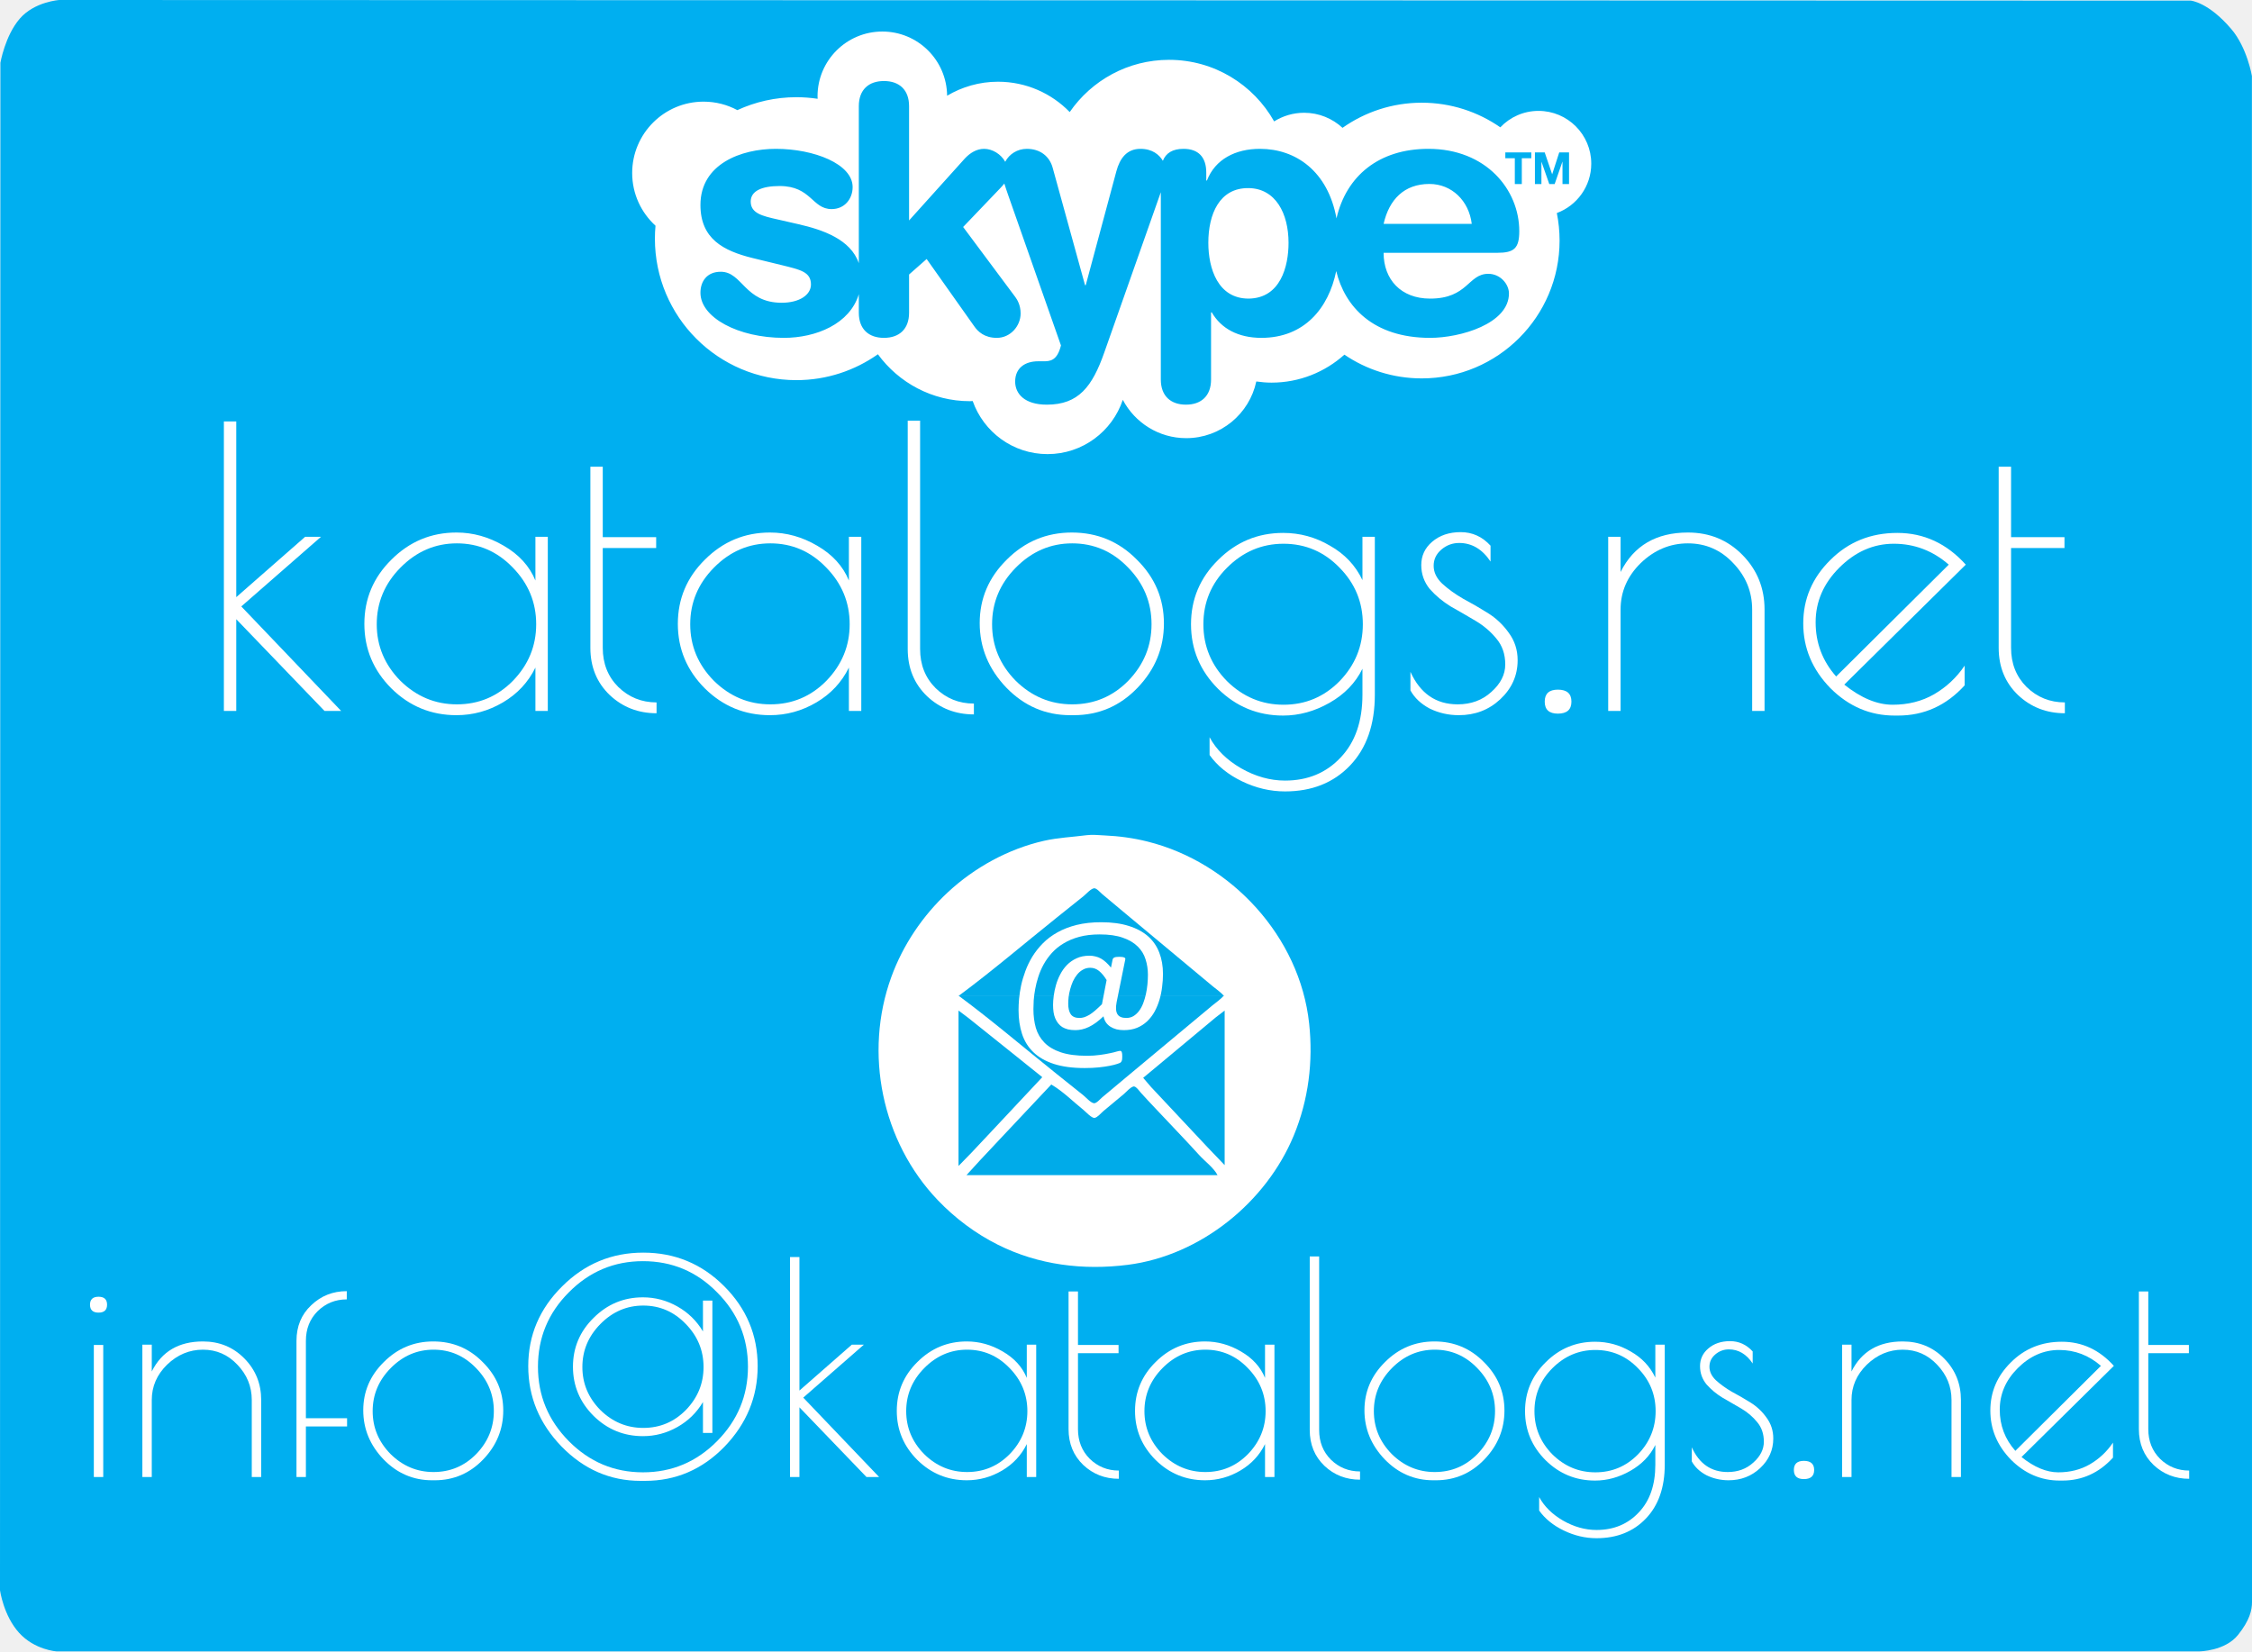
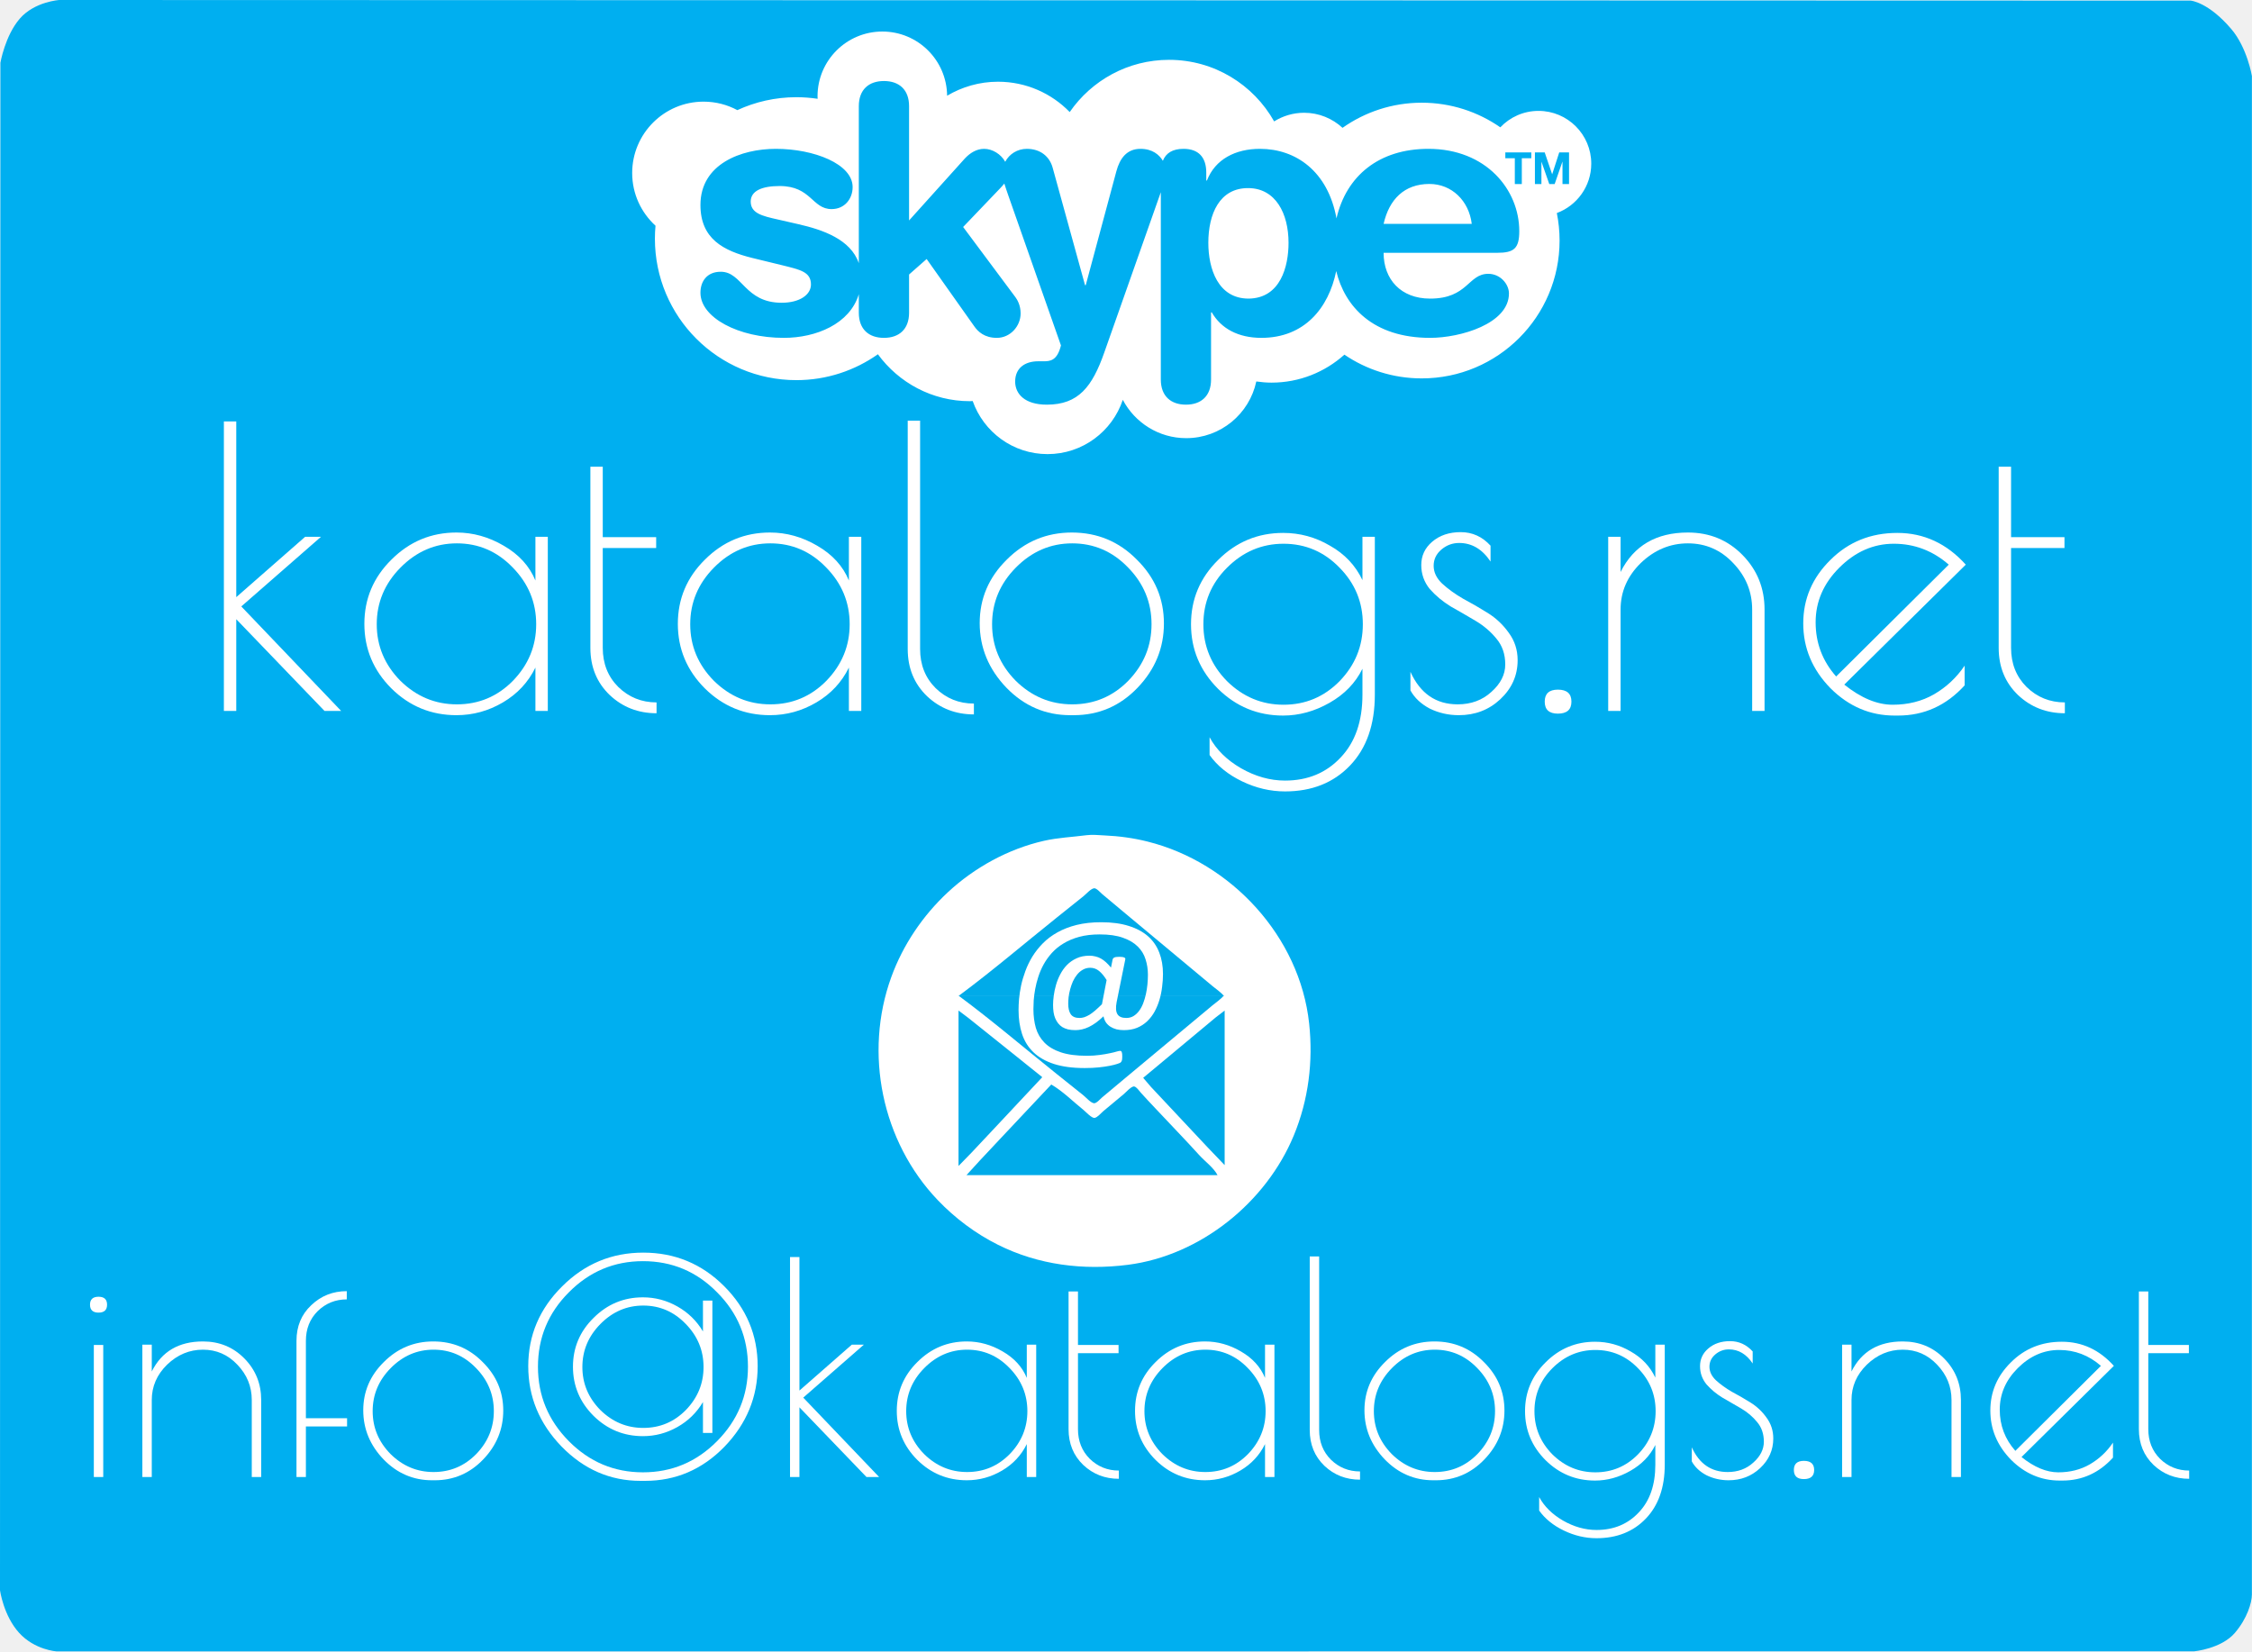
<svg xmlns="http://www.w3.org/2000/svg" width="750" height="550" version="1.1" id="svg40">
  <defs id="defs40" />
-   <path style="display:inline;fill:#00aff0;stroke:none;stroke-width:2.856" d="M 6.593,6.204 C 1.686,11.874 0.135,20.909 0.135,20.909 L 0,529.651 c 0,0 1.158,8.415 6.353,14.153 C 11.548,549.542 18.864,550 18.864,550 l 713.542,-0.002 c 0,0 8.587,-0.062 12.935,-5.479 C 749.262,539.635 750,536.232 750,533.566 L 749.97,25.31 c 0,0 -1.551,-9.401 -6.861,-15.636 C 735.445,0.672 729.603,0.206 729.603,0.206 L 19.748,0 c 0,0 -8.249,0.534 -13.155,6.204 z" id="path1" />
+   <path style="display:inline;fill:#00aff0;stroke:none;stroke-width:2.856" d="M 6.593,6.204 C 1.686,11.874 0.135,20.909 0.135,20.909 L 0,529.651 c 0,0 1.158,8.415 6.353,14.153 C 11.548,549.542 18.864,550 18.864,550 l 711.848,-0.017 c 0,0 9.015,-0.851 13.55,-6.112 4.136,-4.798 5.702,-10.141 5.702,-12.806 l 0.006,-505.755 c 0,0 -1.551,-9.401 -6.861,-15.636 C 735.445,0.672 729.603,0.206 729.603,0.206 L 19.748,0 c 0,0 -8.249,0.534 -13.155,6.204 z" id="path1" />
  <path d="m 490.151,74.57 c -0.923,-7.679 -6.65,-13.303 -14.109,-13.303 -8.372,0 -13.413,5.16 -15.25,13.303 z m -61.018,6.306 c 0,-9.86 -4.352,-18.122 -13.301,-18.228 -9.746,-0.119 -13.413,8.713 -13.413,18.228 0,8.599 3.212,18.575 13.413,18.575 10.661,-0.113 13.301,-10.779 13.301,-18.575 z m 76.841,-3.901 c 0,-13.764 -11.01,-27.405 -30.274,-27.405 -16.437,0 -27.334,8.989 -30.598,23.162 -2.867,-15.688 -13.534,-23.162 -25.486,-23.162 -8.14,0 -14.905,3.442 -17.66,10.551 h -0.223 v -2.636 c 0,-5.158 -2.637,-7.915 -7.576,-7.915 -3.615,0 -5.853,1.388 -6.881,3.974 -1.205,-2.019 -3.491,-3.974 -7.453,-3.974 -4.591,0 -6.876,3.21 -8.026,7.453 L 361.59,94.983 H 361.361 L 350.582,55.881 c -1.028,-3.789 -4.128,-6.31 -8.602,-6.31 -3.134,0 -5.846,1.713 -7.205,4.308 -1.407,-2.562 -4.291,-4.308 -7.027,-4.308 -2.518,0 -4.698,1.376 -6.413,3.21 L 302.755,73.423 V 35.355 c 0,-5.507 -3.325,-8.371 -8.369,-8.371 -5.046,0 -8.368,2.864 -8.368,8.371 V 87.656 C 283.29,79.689 273.983,76.521 265.95,74.68 l -6.989,-1.599 c -5.165,-1.151 -8.946,-2.065 -8.946,-5.967 0,-3.557 3.782,-5.158 9.63,-5.158 10.549,0 10.781,7.684 17.312,7.684 4.362,0 7.002,-3.444 7.002,-7.337 0,-7.683 -12.847,-12.733 -25.573,-12.733 -11.583,0 -25.113,5.05 -25.113,18.692 0,11.24 7.569,15.254 17.314,17.663 l 9.864,2.401 c 5.963,1.491 9.628,2.18 9.628,6.42 0,3.44 -3.782,6.086 -9.752,6.086 -12.372,0 -13.063,-10.325 -20.289,-10.325 -4.703,0 -6.765,3.328 -6.765,6.998 0,8.254 12.612,15.02 27.75,15.02 10.792,0 21.987,-4.641 24.996,-14.532 v 6.159 c 0,5.504 3.322,8.372 8.368,8.372 5.044,0 8.369,-2.868 8.369,-8.372 V 91.422 l 5.853,-5.159 15.819,22.358 c 1.262,1.841 3.442,3.904 7.567,3.904 4.47,0 7.911,-3.904 7.911,-8.144 0,-2.754 -1.141,-4.588 -1.718,-5.387 L 320.76,75.598 333.145,62.649 c 0.508,-0.557 0.956,-1.021 1.335,-1.517 0.337,1.126 0.811,2.475 1.428,4.265 l 17.43,49.648 c -1.268,5.167 -3.677,5.279 -5.856,5.279 h -1.716 c -4.473,0 -7.68,2.29 -7.68,6.765 0,4.011 3.093,7.684 10.541,7.684 10.559,0 15.143,-5.966 19.159,-17.429 L 386.596,64.013 v 62.392 c 0,5.498 3.326,8.366 8.368,8.366 5.047,0 8.363,-2.868 8.363,-8.366 v -22.369 h 0.241 c 3.095,5.388 8.824,8.488 16.508,8.488 14.344,0 22.412,-9.916 24.935,-22.251 2.832,11.764 12.22,22.251 31.261,22.251 10.089,0 26.264,-4.705 26.264,-14.791 0,-3.1 -2.867,-6.54 -6.883,-6.54 -6.767,0 -6.767,8.258 -19.381,8.258 -9.744,0 -15.481,-6.423 -15.481,-15.253 h 37.844 c 5.62,0 7.338,-1.486 7.338,-7.222 z m 5.21,-26.208 v 10.536 h 2.166 v -7.386 h 0.032 l 2.587,7.386 h 1.79 l 2.585,-7.466 h 0.025 v 7.466 h 2.18 V 50.768 h -3.27 l -2.337,7.25 h -0.025 l -2.471,-7.25 h -3.264 z m -6.693,1.942 v 8.593 h 2.331 v -8.593 h 3.158 v -1.942 h -8.65 v 1.942 z m 13.991,18.248 c 0.597,2.961 0.917,6.022 0.917,9.154 0,25.351 -20.554,45.913 -45.908,45.913 -9.544,0 -18.415,-2.917 -25.754,-7.905 -6.456,5.78 -14.943,9.317 -24.284,9.317 -1.718,0 -3.398,-0.155 -5.058,-0.388 -2.296,10.783 -11.867,18.878 -23.339,18.878 -9.17,0 -17.121,-5.174 -21.118,-12.761 -3.508,10.5 -13.401,18.077 -25.07,18.077 -11.529,0 -21.303,-7.385 -24.927,-17.68 -0.309,0.011 -0.606,0.053 -0.91,0.053 -12.613,0 -23.747,-6.179 -30.659,-15.632 -7.675,5.419 -17.037,8.623 -27.158,8.623 -26.021,0 -47.107,-21.096 -47.107,-47.117 0,-1.453 0.066,-2.896 0.201,-4.312 -4.758,-4.354 -7.769,-10.589 -7.769,-17.55 0,-13.129 10.65,-23.774 23.777,-23.774 4.072,0 7.893,1.023 11.246,2.826 5.984,-2.754 12.631,-4.305 19.653,-4.305 2.407,0 4.784,0.184 7.088,0.529 -0.01,-0.275 -0.035,-0.541 -0.035,-0.823 0,-11.92 9.66,-21.577 21.583,-21.577 11.848,0 21.458,9.55 21.572,21.378 4.968,-2.943 10.748,-4.664 16.946,-4.664 9.367,0 17.828,3.873 23.887,10.101 7.251,-10.505 19.36,-17.392 33.085,-17.392 15.033,0 28.12,8.273 34.997,20.508 2.897,-1.815 6.318,-2.877 9.982,-2.877 4.943,0 9.423,1.91 12.791,5.017 7.463,-5.256 16.551,-8.369 26.38,-8.369 9.728,0 18.746,3.037 26.169,8.201 3.198,-3.364 7.705,-5.475 12.719,-5.475 9.701,0 17.569,7.871 17.569,17.571 0,7.557 -4.779,13.971 -11.465,16.454" id="path3034" style="display:inline;fill:#ffffff;fill-opacity:1;fill-rule:nonzero;stroke:none;stroke-width:0.397" />
  <path style="display:inline;fill:#ffffff;stroke:none;stroke-width:0.139" d="m 361.855,278.164 c -4.766,0.626 -9.463,0.801 -14.193,1.873 -11.827,2.682 -23.149,8.895 -32.003,17.143 -8.336,7.765 -14.931,17.511 -18.827,28.234 -9.195,25.311 -3.156,54.799 15.493,74.303 5.751,6.014 12.582,11.129 20.031,14.854 13.502,6.751 28.435,8.568 43.274,6.673 24.163,-3.083 46.04,-20.792 55.259,-43.094 4.906,-11.868 6.472,-24.575 5.105,-37.29 -3.107,-28.915 -25.922,-53.604 -53.825,-60.579 -4.715,-1.179 -9.487,-1.828 -14.332,-2.041 -1.965,-0.086 -4.017,-0.333 -5.983,-0.075 z" id="path7" />
  <path style="display:inline;fill:#00abe9;stroke:none;stroke-width:0.139" d="m 319.362,331.559 v 0.139 c 11.131,8.251 21.74,17.336 32.56,25.992 l 8.905,7.124 c 0.871,0.697 2.363,2.448 3.479,2.62 0.825,0.127 2.188,-1.486 2.783,-1.981 l 7.792,-6.516 c 7.328,-6.107 14.66,-12.21 21.985,-18.321 l 6.957,-5.798 c 1.235,-1.028 2.748,-2.007 3.757,-3.258 z" id="path31-5" />
  <path style="display:inline;fill:#00abe9;stroke:none;stroke-width:0.139" d="m 319.222,336.568 v 51.761 l 4.476,-4.592 6.529,-6.957 16.824,-17.95 v -0.139 l -18.228,-14.61 -6.261,-5.009 -3.339,-2.505 m 61.501,22.402 2.62,3.061 6.001,6.401 12.655,13.497 5.856,6.122 v -51.483 l -2.922,2.237 -5.287,4.407 z" id="path33" />
  <path style="display:inline;fill:#00abe9;stroke:none;stroke-width:0.139" d="m 350.112,361.196 -17.405,18.506 -6.394,6.818 -4.447,4.87 h 83.625 c -1.291,-2.489 -4.217,-4.599 -6.099,-6.679 -4.778,-5.281 -9.767,-10.373 -14.621,-15.584 -1.594,-1.712 -3.236,-3.394 -4.783,-5.148 -0.498,-0.565 -1.459,-1.941 -2.21,-2.122 -0.922,-0.222 -2.787,1.925 -3.455,2.482 l -6.818,5.681 c -0.763,0.635 -1.94,2.079 -2.922,2.293 -0.954,0.208 -3.031,-2.076 -3.757,-2.657 -3.446,-2.757 -6.891,-6.261 -10.714,-8.46 z" id="path57" />
  <path style="display:inline;fill:#00abe9;stroke:none;stroke-width:0.139" d="m 319.399,331.717 v -0.139 c 11.131,-8.251 21.74,-17.336 32.56,-25.992 l 8.905,-7.124 c 0.871,-0.697 2.363,-2.448 3.479,-2.62 0.825,-0.127 2.188,1.486 2.783,1.981 l 7.792,6.516 c 7.328,6.107 14.66,12.21 21.985,18.321 l 6.957,5.798 c 1.235,1.028 2.748,2.007 3.757,3.258 z" id="path43" />
-   <g aria-label="@" transform="scale(1.022633,0.9778683)" id="text43" style="font-size:64.823px;font-family:Calibri;-inkscape-font-specification:Calibri;fill:#ffffff;stroke-width:1.621">
+   <g aria-label="@" transform="scale(1.022633,0.9778683)" id="text43" style="font-size:64.823px;font-family:Calibri;-inkscape-font-specification:Calibri;display:inline;fill:#ffffff;stroke-width:1.621">
    <path d="m 378.745,331.735 q 0,2.152 -0.285,4.4 -0.253,2.247 -0.855,4.368 -0.601,2.121 -1.583,4.02 -0.981,1.867 -2.406,3.292 -1.424,1.424 -3.323,2.247 -1.867,0.791 -4.305,0.791 -1.298,0 -2.406,-0.285 -1.108,-0.317 -1.962,-0.886 -0.855,-0.57 -1.456,-1.456 -0.57,-0.918 -0.791,-2.089 -1.266,1.266 -2.469,2.184 -1.171,0.886 -2.311,1.456 -1.139,0.57 -2.247,0.823 -1.076,0.253 -2.121,0.253 -1.361,0 -2.406,-0.253 -1.045,-0.285 -1.867,-0.791 -0.791,-0.538 -1.361,-1.298 -0.57,-0.76 -0.95,-1.709 -0.38,-0.95 -0.538,-2.089 -0.158,-1.139 -0.158,-2.469 0,-1.361 0.222,-3.102 0.222,-1.773 0.728,-3.64 0.506,-1.867 1.393,-3.64 0.886,-1.804 2.184,-3.197 1.329,-1.424 3.134,-2.279 1.804,-0.886 4.21,-0.886 1.013,0 1.931,0.253 0.95,0.222 1.804,0.728 0.855,0.506 1.646,1.266 0.791,0.76 1.614,1.804 l 0.538,-2.785 q 0.127,-0.443 0.57,-0.665 0.443,-0.222 1.646,-0.222 0.57,0 0.95,0.063 0.411,0.063 0.633,0.19 0.222,0.095 0.285,0.253 0.095,0.158 0.032,0.38 l -2.817,14.56 q -0.506,2.754 0.253,4.083 0.76,1.298 2.88,1.298 1.298,0 2.342,-0.633 1.045,-0.665 1.836,-1.773 0.791,-1.108 1.329,-2.564 0.538,-1.488 0.886,-3.102 0.348,-1.646 0.506,-3.355 0.158,-1.709 0.158,-3.292 0,-2.754 -0.76,-5.223 -0.728,-2.501 -2.532,-4.368 -1.804,-1.899 -4.843,-3.007 -3.007,-1.139 -7.565,-1.139 -3.735,0 -6.647,0.823 -2.912,0.823 -5.128,2.247 -2.216,1.393 -3.798,3.229 -1.583,1.836 -2.69,3.925 -1.076,2.057 -1.741,4.241 -0.665,2.152 -1.013,4.178 -0.348,1.994 -0.475,3.767 -0.095,1.773 -0.095,3.007 0,3.513 0.791,6.425 0.823,2.912 2.817,5.033 1.994,2.121 5.349,3.292 3.355,1.171 8.451,1.171 2.311,0 4.178,-0.285 1.867,-0.253 3.228,-0.57 1.393,-0.285 2.247,-0.57 0.855,-0.253 1.171,-0.253 0.19,0 0.317,0.095 0.158,0.127 0.222,0.348 0.095,0.253 0.127,0.601 0.032,0.38 0.032,0.918 0,0.443 -0.032,0.728 0,0.285 -0.063,0.506 -0.063,0.253 -0.19,0.443 -0.095,0.19 -0.285,0.348 -0.19,0.158 -1.108,0.475 -0.886,0.317 -2.437,0.633 -1.519,0.317 -3.577,0.538 -2.057,0.222 -4.526,0.222 -5.919,0 -10.034,-1.393 -4.083,-1.393 -6.679,-3.988 -2.564,-2.595 -3.703,-6.235 -1.139,-3.64 -1.139,-8.135 0,-1.646 0.158,-3.767 0.19,-2.152 0.665,-4.558 0.506,-2.437 1.393,-4.938 0.886,-2.532 2.279,-4.938 1.424,-2.406 3.418,-4.526 2.026,-2.152 4.748,-3.735 2.754,-1.614 6.267,-2.532 3.545,-0.918 8.008,-0.918 5.191,0 8.958,1.266 3.798,1.234 6.267,3.513 2.469,2.279 3.672,5.571 1.203,3.26 1.203,7.28 z m -18.358,2.057 q -1.203,-2.026 -2.469,-3.102 -1.266,-1.076 -2.88,-1.076 -1.329,0 -2.406,0.665 -1.076,0.633 -1.867,1.678 -0.791,1.013 -1.361,2.311 -0.538,1.298 -0.886,2.659 -0.348,1.361 -0.506,2.659 -0.127,1.266 -0.127,2.247 0,2.342 0.823,3.608 0.855,1.266 2.849,1.266 0.76,0 1.551,-0.253 0.791,-0.285 1.678,-0.823 0.886,-0.57 1.867,-1.456 1.013,-0.918 2.216,-2.152 z m -34.058,-18.675 z" id="path35" />
  </g>
-   <g aria-label="info@katalogs.net" id="text42" style="font-size:97.954px;font-family:'Poiret One';-inkscape-font-specification:'Poiret One';fill:#ffffff;stroke-width:1.933">
-     <path d="m 34.384,447.945 v 43.981 h -3.135 v -43.981 z m -1.567,-10.775 q -2.841,0 -2.841,-2.645 0,-2.645 2.841,-2.645 2.841,0 2.841,2.645 0,2.645 -2.841,2.645 z" id="path15" />
-     <path d="m 50.546,491.926 h -3.135 v -44.079 h 3.135 v 8.914 q 4.996,-9.991 17.044,-9.991 8.228,0 13.812,5.681 5.583,5.681 5.583,13.812 v 25.664 h -3.135 v -25.664 q 0,-6.759 -4.8,-11.755 -4.702,-4.996 -11.461,-4.996 -6.759,0 -11.95,4.996 -5.094,4.996 -5.094,11.755 z" id="path16" />
-     <path d="m 115.49,430.019 v 2.743 q -5.681,0 -9.697,3.918 -3.918,3.918 -3.918,9.893 v 25.762 h 13.714 v 2.743 h -13.714 v 16.848 h -3.135 v -45.353 q 0,-7.249 4.898,-11.852 4.898,-4.702 11.852,-4.702 z" id="path17" />
-     <path d="m 143.897,493.004 q -9.404,0 -16.162,-6.955 -6.759,-7.053 -6.759,-16.358 0,-9.306 6.857,-16.064 6.857,-6.857 16.456,-6.857 9.697,0 16.456,6.857 6.857,6.759 6.857,16.162 0,9.306 -6.661,16.26 -6.661,6.955 -16.162,6.955 z m 20.57,-23.019 q 0,-8.326 -5.975,-14.399 -5.877,-6.073 -14.105,-6.073 -8.228,0 -14.301,6.171 -5.975,6.073 -5.975,14.301 0,8.228 5.975,14.301 6.073,5.975 14.301,5.975 8.326,0 14.203,-5.975 5.877,-6.073 5.877,-14.301 z" id="path19" />
-     <path d="m 214.815,493.2 h -1.469 q -15.183,0 -26.35,-11.461 -11.069,-11.461 -11.069,-26.741 0,-15.379 11.265,-26.546 11.265,-11.265 27.035,-11.265 15.771,0 26.937,11.167 11.167,11.167 11.167,26.644 0,15.379 -11.069,26.839 -11.069,11.363 -26.448,11.363 z m 34.284,-38.006 q 0,-14.497 -10.285,-24.782 -10.187,-10.383 -24.684,-10.383 -14.399,0 -24.684,10.383 -10.285,10.285 -10.285,24.782 0,14.399 10.285,24.782 10.285,10.383 24.684,10.383 14.399,0 24.684,-10.383 10.285,-10.383 10.285,-24.782 z m -11.852,-22.04 v 44.079 h -3.135 v -10.285 q -3.135,5.29 -8.522,8.326 -5.387,3.037 -11.461,3.037 -9.6,0 -16.456,-6.759 -6.857,-6.857 -6.857,-16.358 0,-9.502 6.857,-16.26 6.857,-6.857 16.456,-6.857 6.073,0 11.461,3.037 5.387,3.037 8.522,8.326 v -10.285 z m -43.296,22.138 q 0,8.228 5.975,14.301 6.073,5.975 14.301,5.975 8.326,0 14.203,-5.975 5.877,-6.073 5.877,-14.301 0,-8.326 -5.975,-14.399 -5.877,-6.073 -14.105,-6.073 -8.228,0 -14.301,6.171 -5.975,6.073 -5.975,14.301 z" id="path20" />
-     <path d="m 263.107,418.656 h 3.135 v 44.471 l 17.436,-15.281 h 4.016 l -20.179,17.632 25.272,26.448 h -4.212 l -22.334,-23.215 v 23.215 h -3.135 z" id="path21" />
-     <path d="m 345.094,447.847 v 44.079 h -3.135 v -10.971 q -2.743,5.583 -8.228,8.816 -5.485,3.232 -11.755,3.232 -9.6,0 -16.456,-6.759 -6.857,-6.857 -6.857,-16.358 0,-9.502 6.857,-16.26 6.857,-6.857 16.456,-6.857 6.269,0 11.95,3.33 5.779,3.33 8.032,8.816 v -11.069 z m -43.296,22.138 q 0,8.228 5.975,14.301 6.073,5.975 14.301,5.975 8.326,0 14.203,-5.975 5.877,-6.073 5.877,-14.301 0,-8.326 -5.975,-14.399 -5.877,-6.073 -14.105,-6.073 -8.228,0 -14.301,6.171 -5.975,6.073 -5.975,14.301 z" id="path22" />
-     <path d="m 372.62,489.771 v 2.743 q -6.955,0 -11.852,-4.604 -4.898,-4.702 -4.898,-11.95 v -45.843 h 3.135 v 17.828 h 13.518 v 2.743 h -13.518 v 25.272 q 0,5.975 3.918,9.893 4.016,3.918 9.697,3.918 z" id="path23" />
-     <path d="m 424.437,447.847 v 44.079 h -3.135 v -10.971 q -2.743,5.583 -8.228,8.816 -5.485,3.232 -11.755,3.232 -9.6,0 -16.456,-6.759 -6.857,-6.857 -6.857,-16.358 0,-9.502 6.857,-16.26 6.857,-6.857 16.456,-6.857 6.269,0 11.95,3.33 5.779,3.33 8.032,8.816 v -11.069 z m -43.296,22.138 q 0,8.228 5.975,14.301 6.073,5.975 14.301,5.975 8.326,0 14.203,-5.975 5.877,-6.073 5.877,-14.301 0,-8.326 -5.975,-14.399 -5.877,-6.073 -14.105,-6.073 -8.228,0 -14.301,6.171 -5.975,6.073 -5.975,14.301 z" id="path24" />
-     <path d="m 452.942,490.065 v 2.743 q -6.955,0 -11.852,-4.604 -4.898,-4.702 -4.898,-11.95 v -57.793 h 3.135 v 57.793 q 0,5.975 3.918,9.893 4.016,3.918 9.697,3.918 z" id="path25" />
-     <path d="m 477.332,493.004 q -9.404,0 -16.162,-6.955 -6.759,-7.053 -6.759,-16.358 0,-9.306 6.857,-16.064 6.857,-6.857 16.456,-6.857 9.697,0 16.456,6.857 6.857,6.759 6.857,16.162 0,9.306 -6.661,16.26 -6.661,6.955 -16.162,6.955 z m 20.57,-23.019 q 0,-8.326 -5.975,-14.399 -5.877,-6.073 -14.105,-6.073 -8.228,0 -14.301,6.171 -5.975,6.073 -5.975,14.301 0,8.228 5.975,14.301 6.073,5.975 14.301,5.975 8.326,0 14.203,-5.975 5.877,-6.073 5.877,-14.301 z" id="path26" />
-     <path d="m 551.288,447.847 h 3.135 v 39.965 q 0,11.363 -6.269,17.926 -6.269,6.563 -16.456,6.563 -5.583,0 -10.873,-2.547 -5.29,-2.547 -8.228,-6.661 v -4.506 q 2.547,4.702 7.934,7.836 5.485,3.135 11.167,3.135 8.62,0 14.105,-5.877 5.485,-5.779 5.485,-15.869 v -6.563 q -2.645,5.387 -8.326,8.62 -5.681,3.232 -11.755,3.232 -9.6,0 -16.456,-6.759 -6.857,-6.857 -6.857,-16.358 0,-9.502 6.857,-16.26 6.857,-6.857 16.456,-6.857 6.367,0 11.852,3.232 5.583,3.135 8.228,8.718 z m -40.259,22.138 q 0,8.326 5.975,14.399 6.073,5.975 14.301,5.975 8.326,0 14.203,-5.975 5.877,-6.073 5.877,-14.399 0,-8.326 -5.877,-14.301 -5.877,-6.073 -14.203,-6.073 -8.228,0 -14.301,6.073 -5.975,5.975 -5.975,14.301 z" id="path27" />
-     <path d="m 575.776,449.414 q -2.547,0 -4.506,1.665 -1.959,1.665 -1.959,4.114 0,2.449 2.155,4.506 2.253,2.057 5.29,3.82 3.135,1.665 6.269,3.624 3.135,1.959 5.29,4.996 2.253,3.037 2.253,6.955 0,5.779 -4.408,9.893 -4.31,4.016 -10.481,4.016 -3.918,0 -7.347,-1.665 -3.33,-1.763 -4.898,-4.604 v -4.702 q 3.722,8.228 11.95,8.228 5.094,0 8.522,-3.135 3.526,-3.135 3.526,-6.955 0,-3.918 -2.253,-6.563 -2.155,-2.645 -5.29,-4.506 -3.135,-1.861 -6.269,-3.624 -3.037,-1.861 -5.29,-4.408 -2.155,-2.645 -2.155,-6.073 0,-3.526 2.743,-5.877 2.841,-2.449 7.249,-2.449 4.408,0 7.542,3.428 v 4.016 q -3.135,-4.702 -7.934,-4.702 z" id="path28" />
-     <path d="m 600.755,492.612 q -3.33,0 -3.33,-3.037 0,-3.037 3.33,-3.037 3.428,0 3.428,3.037 0,3.037 -3.428,3.037 z" id="path29" />
-     <path d="m 616.623,491.926 h -3.135 v -44.079 h 3.135 v 8.914 q 4.996,-9.991 17.044,-9.991 8.228,0 13.812,5.681 5.583,5.681 5.583,13.812 v 25.664 h -3.135 v -25.664 q 0,-6.759 -4.8,-11.755 -4.702,-4.996 -11.461,-4.996 -6.759,0 -11.95,4.996 -5.094,4.996 -5.094,11.755 z" id="path31" />
-     <path d="m 686.856,493.102 h -0.882 q -9.306,0 -16.26,-6.955 -6.857,-7.053 -6.857,-16.358 0,-9.306 6.857,-16.064 6.857,-6.857 16.946,-6.857 10.089,0 17.338,8.032 l -30.758,30.366 q 6.367,5.094 12.244,5.094 5.877,0 10.481,-2.645 4.702,-2.743 7.738,-7.249 v 4.996 q -6.955,7.64 -16.848,7.64 z m -1.077,-43.492 q -7.738,0 -13.812,6.073 -5.975,5.975 -5.975,13.812 0,7.836 5.192,13.714 l 28.505,-28.309 q -6.073,-5.29 -13.909,-5.29 z" id="path32" />
-     <path d="m 729.075,489.771 v 2.743 q -6.955,0 -11.852,-4.604 -4.898,-4.702 -4.898,-11.95 v -45.843 h 3.135 v 17.828 h 13.518 v 2.743 h -13.518 v 25.272 q 0,5.975 3.918,9.893 4.016,3.918 9.697,3.918 z" id="path34" />
+   <g aria-label="info@katalogs.net" id="text42" style="font-size:97.954px;font-family:'Poiret One';-inkscape-font-specification:'Poiret One';display:inline;fill:#ffffff;stroke-width:1.933">
+     <path d="m 34.384,447.945 v 43.981 h -3.135 v -43.981 z m -1.567,-10.775 q -2.841,0 -2.841,-2.645 0,-2.645 2.841,-2.645 2.841,0 2.841,2.645 0,2.645 -2.841,2.645 z" id="path66" />
+     <path d="m 50.546,491.926 h -3.135 v -44.079 h 3.135 v 8.914 q 4.996,-9.991 17.044,-9.991 8.228,0 13.812,5.681 5.583,5.681 5.583,13.812 v 25.664 h -3.135 v -25.664 q 0,-6.759 -4.8,-11.755 -4.702,-4.996 -11.461,-4.996 -6.759,0 -11.95,4.996 -5.094,4.996 -5.094,11.755 z" id="path65" />
+     <path d="m 115.49,430.019 v 2.743 q -5.681,0 -9.697,3.918 -3.918,3.918 -3.918,9.893 v 25.762 h 13.714 v 2.743 h -13.714 v 16.848 h -3.135 v -45.353 q 0,-7.249 4.898,-11.852 4.898,-4.702 11.852,-4.702 z" id="path64" />
+     <path d="m 143.897,493.004 q -9.404,0 -16.162,-6.955 -6.759,-7.053 -6.759,-16.358 0,-9.306 6.857,-16.064 6.857,-6.857 16.456,-6.857 9.697,0 16.456,6.857 6.857,6.759 6.857,16.162 0,9.306 -6.661,16.26 -6.661,6.955 -16.162,6.955 z m 20.57,-23.019 q 0,-8.326 -5.975,-14.399 -5.877,-6.073 -14.105,-6.073 -8.228,0 -14.301,6.171 -5.975,6.073 -5.975,14.301 0,8.228 5.975,14.301 6.073,5.975 14.301,5.975 8.326,0 14.203,-5.975 5.877,-6.073 5.877,-14.301 z" id="path63" />
+     <path d="m 214.815,493.2 h -1.469 q -15.183,0 -26.35,-11.461 -11.069,-11.461 -11.069,-26.741 0,-15.379 11.265,-26.546 11.265,-11.265 27.035,-11.265 15.771,0 26.937,11.167 11.167,11.167 11.167,26.644 0,15.379 -11.069,26.839 -11.069,11.363 -26.448,11.363 z m 34.284,-38.006 q 0,-14.497 -10.285,-24.782 -10.187,-10.383 -24.684,-10.383 -14.399,0 -24.684,10.383 -10.285,10.285 -10.285,24.782 0,14.399 10.285,24.782 10.285,10.383 24.684,10.383 14.399,0 24.684,-10.383 10.285,-10.383 10.285,-24.782 z m -11.852,-22.04 v 44.079 h -3.135 v -10.285 q -3.135,5.29 -8.522,8.326 -5.387,3.037 -11.461,3.037 -9.6,0 -16.456,-6.759 -6.857,-6.857 -6.857,-16.358 0,-9.502 6.857,-16.26 6.857,-6.857 16.456,-6.857 6.073,0 11.461,3.037 5.387,3.037 8.522,8.326 v -10.285 z m -43.296,22.138 q 0,8.228 5.975,14.301 6.073,5.975 14.301,5.975 8.326,0 14.203,-5.975 5.877,-6.073 5.877,-14.301 0,-8.326 -5.975,-14.399 -5.877,-6.073 -14.105,-6.073 -8.228,0 -14.301,6.171 -5.975,6.073 -5.975,14.301 z" id="path62" />
+     <path d="m 263.107,418.656 h 3.135 v 44.471 l 17.436,-15.281 h 4.016 l -20.179,17.632 25.272,26.448 h -4.212 l -22.334,-23.215 v 23.215 h -3.135 z" id="path61" />
+     <path d="m 345.094,447.847 v 44.079 h -3.135 v -10.971 q -2.743,5.583 -8.228,8.816 -5.485,3.232 -11.755,3.232 -9.6,0 -16.456,-6.759 -6.857,-6.857 -6.857,-16.358 0,-9.502 6.857,-16.26 6.857,-6.857 16.456,-6.857 6.269,0 11.95,3.33 5.779,3.33 8.032,8.816 v -11.069 z m -43.296,22.138 q 0,8.228 5.975,14.301 6.073,5.975 14.301,5.975 8.326,0 14.203,-5.975 5.877,-6.073 5.877,-14.301 0,-8.326 -5.975,-14.399 -5.877,-6.073 -14.105,-6.073 -8.228,0 -14.301,6.171 -5.975,6.073 -5.975,14.301 z" id="path60" />
+     <path d="m 372.62,489.771 v 2.743 q -6.955,0 -11.852,-4.604 -4.898,-4.702 -4.898,-11.95 v -45.843 h 3.135 v 17.828 h 13.518 v 2.743 h -13.518 v 25.272 q 0,5.975 3.918,9.893 4.016,3.918 9.697,3.918 z" id="path59" />
+     <path d="m 424.437,447.847 v 44.079 h -3.135 v -10.971 q -2.743,5.583 -8.228,8.816 -5.485,3.232 -11.755,3.232 -9.6,0 -16.456,-6.759 -6.857,-6.857 -6.857,-16.358 0,-9.502 6.857,-16.26 6.857,-6.857 16.456,-6.857 6.269,0 11.95,3.33 5.779,3.33 8.032,8.816 v -11.069 z m -43.296,22.138 q 0,8.228 5.975,14.301 6.073,5.975 14.301,5.975 8.326,0 14.203,-5.975 5.877,-6.073 5.877,-14.301 0,-8.326 -5.975,-14.399 -5.877,-6.073 -14.105,-6.073 -8.228,0 -14.301,6.171 -5.975,6.073 -5.975,14.301 z" id="path58" />
+     <path d="m 452.942,490.065 v 2.743 q -6.955,0 -11.852,-4.604 -4.898,-4.702 -4.898,-11.95 v -57.793 h 3.135 v 57.793 q 0,5.975 3.918,9.893 4.016,3.918 9.697,3.918 z" id="path56" />
+     <path d="m 477.332,493.004 q -9.404,0 -16.162,-6.955 -6.759,-7.053 -6.759,-16.358 0,-9.306 6.857,-16.064 6.857,-6.857 16.456,-6.857 9.697,0 16.456,6.857 6.857,6.759 6.857,16.162 0,9.306 -6.661,16.26 -6.661,6.955 -16.162,6.955 z m 20.57,-23.019 q 0,-8.326 -5.975,-14.399 -5.877,-6.073 -14.105,-6.073 -8.228,0 -14.301,6.171 -5.975,6.073 -5.975,14.301 0,8.228 5.975,14.301 6.073,5.975 14.301,5.975 8.326,0 14.203,-5.975 5.877,-6.073 5.877,-14.301 z" id="path55" />
+     <path d="m 551.288,447.847 h 3.135 v 39.965 q 0,11.363 -6.269,17.926 -6.269,6.563 -16.456,6.563 -5.583,0 -10.873,-2.547 -5.29,-2.547 -8.228,-6.661 v -4.506 q 2.547,4.702 7.934,7.836 5.485,3.135 11.167,3.135 8.62,0 14.105,-5.877 5.485,-5.779 5.485,-15.869 v -6.563 q -2.645,5.387 -8.326,8.62 -5.681,3.232 -11.755,3.232 -9.6,0 -16.456,-6.759 -6.857,-6.857 -6.857,-16.358 0,-9.502 6.857,-16.26 6.857,-6.857 16.456,-6.857 6.367,0 11.852,3.232 5.583,3.135 8.228,8.718 z m -40.259,22.138 q 0,8.326 5.975,14.399 6.073,5.975 14.301,5.975 8.326,0 14.203,-5.975 5.877,-6.073 5.877,-14.399 0,-8.326 -5.877,-14.301 -5.877,-6.073 -14.203,-6.073 -8.228,0 -14.301,6.073 -5.975,5.975 -5.975,14.301 z" id="path54" />
+     <path d="m 575.776,449.414 q -2.547,0 -4.506,1.665 -1.959,1.665 -1.959,4.114 0,2.449 2.155,4.506 2.253,2.057 5.29,3.82 3.135,1.665 6.269,3.624 3.135,1.959 5.29,4.996 2.253,3.037 2.253,6.955 0,5.779 -4.408,9.893 -4.31,4.016 -10.481,4.016 -3.918,0 -7.347,-1.665 -3.33,-1.763 -4.898,-4.604 v -4.702 q 3.722,8.228 11.95,8.228 5.094,0 8.522,-3.135 3.526,-3.135 3.526,-6.955 0,-3.918 -2.253,-6.563 -2.155,-2.645 -5.29,-4.506 -3.135,-1.861 -6.269,-3.624 -3.037,-1.861 -5.29,-4.408 -2.155,-2.645 -2.155,-6.073 0,-3.526 2.743,-5.877 2.841,-2.449 7.249,-2.449 4.408,0 7.542,3.428 v 4.016 q -3.135,-4.702 -7.934,-4.702 z" id="path53" />
+     <path d="m 600.755,492.612 q -3.33,0 -3.33,-3.037 0,-3.037 3.33,-3.037 3.428,0 3.428,3.037 0,3.037 -3.428,3.037 z" id="path52" />
+     <path d="m 616.623,491.926 h -3.135 v -44.079 h 3.135 v 8.914 q 4.996,-9.991 17.044,-9.991 8.228,0 13.812,5.681 5.583,5.681 5.583,13.812 v 25.664 h -3.135 v -25.664 q 0,-6.759 -4.8,-11.755 -4.702,-4.996 -11.461,-4.996 -6.759,0 -11.95,4.996 -5.094,4.996 -5.094,11.755 z" id="path51" />
+     <path d="m 686.856,493.102 h -0.882 q -9.306,0 -16.26,-6.955 -6.857,-7.053 -6.857,-16.358 0,-9.306 6.857,-16.064 6.857,-6.857 16.946,-6.857 10.089,0 17.338,8.032 l -30.758,30.366 q 6.367,5.094 12.244,5.094 5.877,0 10.481,-2.645 4.702,-2.743 7.738,-7.249 v 4.996 q -6.955,7.64 -16.848,7.64 z m -1.077,-43.492 q -7.738,0 -13.812,6.073 -5.975,5.975 -5.975,13.812 0,7.836 5.192,13.714 l 28.505,-28.309 q -6.073,-5.29 -13.909,-5.29 z" id="path50" />
+     <path d="m 729.075,489.771 v 2.743 q -6.955,0 -11.852,-4.604 -4.898,-4.702 -4.898,-11.95 v -45.843 h 3.135 v 17.828 h 13.518 v 2.743 h -13.518 v 25.272 q 0,5.975 3.918,9.893 4.016,3.918 9.697,3.918 z" id="path49" />
  </g>
-   <g aria-label="katalogs.net" id="text41" style="font-weight:300;font-size:128.887px;font-family:Roboto;-inkscape-font-specification:'Roboto Light';fill:#ffffff;stroke-width:1.933">
-     <path d="M 74.561,140.366 H 78.685 v 58.515 l 22.942,-20.106 h 5.284 l -26.551,23.2 33.253,34.799 h -5.542 L 78.685,206.228 v 30.546 h -4.124 z" style="-inkscape-font-specification:'Poiret One'" id="path2" />
-     <path d="m 182.439,178.775 v 57.999 h -4.124 v -14.435 q -3.609,7.347 -10.827,11.6 -7.218,4.253 -15.466,4.253 -12.631,0 -21.653,-8.893 -9.022,-9.022 -9.022,-21.524 0,-12.502 9.022,-21.395 9.022,-9.022 21.653,-9.022 8.249,0 15.724,4.382 7.604,4.382 10.569,11.6 v -14.564 z m -56.968,29.128 q 0,10.827 7.862,18.817 7.991,7.862 18.817,7.862 10.955,0 18.689,-7.862 7.733,-7.991 7.733,-18.817 0,-10.955 -7.862,-18.946 -7.733,-7.991 -18.56,-7.991 -10.827,0 -18.817,8.12 -7.862,7.991 -7.862,18.817 z" style="-inkscape-font-specification:'Poiret One'" id="path3" />
-     <path d="m 218.657,233.938 v 3.609 q -9.151,0 -15.595,-6.058 -6.444,-6.187 -6.444,-15.724 v -60.319 h 4.124 v 23.457 h 17.786 v 3.609 h -17.786 v 33.253 q 0,7.862 5.155,13.018 5.284,5.155 12.76,5.155 z" style="-inkscape-font-specification:'Poiret One'" id="path4" />
-     <path d="m 286.838,178.775 v 57.999 h -4.124 v -14.435 q -3.609,7.347 -10.827,11.6 -7.218,4.253 -15.466,4.253 -12.631,0 -21.653,-8.893 -9.022,-9.022 -9.022,-21.524 0,-12.502 9.022,-21.395 9.022,-9.022 21.653,-9.022 8.249,0 15.724,4.382 7.604,4.382 10.569,11.6 v -14.564 z m -56.968,29.128 q 0,10.827 7.862,18.817 7.991,7.862 18.817,7.862 10.955,0 18.689,-7.862 7.733,-7.991 7.733,-18.817 0,-10.955 -7.862,-18.946 -7.733,-7.991 -18.56,-7.991 -10.827,0 -18.817,8.12 -7.862,7.991 -7.862,18.817 z" style="-inkscape-font-specification:'Poiret One'" id="path5" />
-     <path d="m 324.344,234.325 v 3.609 q -9.151,0 -15.595,-6.058 -6.444,-6.187 -6.444,-15.724 v -76.043 h 4.124 v 76.043 q 0,7.862 5.155,13.018 5.284,5.155 12.76,5.155 z" style="-inkscape-font-specification:'Poiret One'" id="path6" />
-     <path d="m 356.437,238.192 q -12.373,0 -21.266,-9.151 -8.893,-9.28 -8.893,-21.524 0,-12.244 9.022,-21.137 9.022,-9.022 21.653,-9.022 12.76,0 21.653,9.022 9.022,8.893 9.022,21.266 0,12.244 -8.764,21.395 -8.764,9.151 -21.266,9.151 z m 27.066,-30.288 q 0,-10.955 -7.862,-18.946 -7.733,-7.991 -18.56,-7.991 -10.827,0 -18.817,8.12 -7.862,7.991 -7.862,18.817 0,10.827 7.862,18.817 7.991,7.862 18.817,7.862 10.955,0 18.689,-7.862 7.733,-7.991 7.733,-18.817 z" style="-inkscape-font-specification:'Poiret One'" id="path8" />
-     <path d="m 453.746,178.775 h 4.124 v 52.586 q 0,14.951 -8.249,23.586 -8.249,8.635 -21.653,8.635 -7.347,0 -14.306,-3.351 -6.96,-3.351 -10.827,-8.764 v -5.929 q 3.351,6.187 10.44,10.311 7.218,4.124 14.693,4.124 11.342,0 18.56,-7.733 7.218,-7.604 7.218,-20.88 v -8.635 q -3.48,7.089 -10.955,11.342 -7.475,4.253 -15.466,4.253 -12.631,0 -21.653,-8.893 -9.022,-9.022 -9.022,-21.524 0,-12.502 9.022,-21.395 9.022,-9.022 21.653,-9.022 8.378,0 15.595,4.253 7.347,4.124 10.827,11.471 z m -52.973,29.128 q 0,10.955 7.862,18.946 7.991,7.862 18.817,7.862 10.955,0 18.689,-7.862 7.733,-7.991 7.733,-18.946 0,-10.955 -7.733,-18.817 -7.733,-7.991 -18.689,-7.991 -10.827,0 -18.817,7.991 -7.862,7.862 -7.862,18.817 z" style="-inkscape-font-specification:'Poiret One'" id="path9" />
-     <path d="m 485.968,180.837 q -3.351,0 -5.929,2.191 -2.578,2.191 -2.578,5.413 0,3.222 2.836,5.929 2.964,2.707 6.96,5.027 4.124,2.191 8.249,4.769 4.124,2.578 6.96,6.573 2.964,3.995 2.964,9.151 0,7.604 -5.8,13.018 -5.671,5.284 -13.791,5.284 -5.155,0 -9.667,-2.191 -4.382,-2.32 -6.444,-6.058 v -6.187 q 4.898,10.827 15.724,10.827 6.702,0 11.213,-4.124 4.64,-4.124 4.64,-9.151 0,-5.155 -2.964,-8.635 -2.836,-3.48 -6.96,-5.929 -4.124,-2.449 -8.249,-4.769 -3.995,-2.449 -6.96,-5.8 -2.836,-3.48 -2.836,-7.991 0,-4.64 3.609,-7.733 3.738,-3.222 9.538,-3.222 5.8,0 9.924,4.511 v 5.284 q -4.124,-6.187 -10.44,-6.187 z" style="-inkscape-font-specification:'Poiret One'" id="path10" />
-     <path d="m 518.834,237.676 q -4.382,0 -4.382,-3.995 0,-3.995 4.382,-3.995 4.511,0 4.511,3.995 0,3.995 -4.511,3.995 z" style="-inkscape-font-specification:'Poiret One'" id="path11" />
-     <path d="m 539.714,236.774 h -4.124 v -57.999 h 4.124 v 11.729 q 6.573,-13.146 22.426,-13.146 10.827,0 18.173,7.475 7.347,7.475 7.347,18.173 v 33.768 h -4.124 v -33.768 q 0,-8.893 -6.315,-15.466 -6.187,-6.573 -15.08,-6.573 -8.893,0 -15.724,6.573 -6.702,6.573 -6.702,15.466 z" style="-inkscape-font-specification:'Poiret One'" id="path12" />
-     <path d="m 632.126,238.321 h -1.16 q -12.244,0 -21.395,-9.151 -9.022,-9.28 -9.022,-21.524 0,-12.244 9.022,-21.137 9.022,-9.022 22.297,-9.022 13.275,0 22.813,10.569 l -40.471,39.955 q 8.378,6.702 16.111,6.702 7.733,0 13.791,-3.48 6.187,-3.609 10.182,-9.538 v 6.573 q -9.151,10.053 -22.169,10.053 z m -1.418,-57.226 q -10.182,0 -18.173,7.991 -7.862,7.862 -7.862,18.173 0,10.311 6.831,18.044 l 37.506,-37.248 q -7.991,-6.96 -18.302,-6.96 z" style="-inkscape-font-specification:'Poiret One'" id="path13" />
-     <path d="m 687.676,233.938 v 3.609 q -9.151,0 -15.595,-6.058 -6.444,-6.187 -6.444,-15.724 v -60.319 h 4.124 v 23.457 h 17.786 v 3.609 h -17.786 v 33.253 q 0,7.862 5.155,13.018 5.284,5.155 12.76,5.155 z" style="-inkscape-font-specification:'Poiret One'" id="path14" />
+   <g aria-label="katalogs.net" id="text41" style="font-weight:300;font-size:128.887px;font-family:Roboto;-inkscape-font-specification:'Roboto Light';display:inline;fill:#ffffff;stroke-width:1.933">
+     <path d="M 74.561,140.366 H 78.685 v 58.515 l 22.942,-20.106 h 5.284 l -26.551,23.2 33.253,34.799 h -5.542 L 78.685,206.228 v 30.546 h -4.124 z" style="-inkscape-font-specification:'Poiret One'" id="path48" />
+     <path d="m 182.439,178.775 v 57.999 h -4.124 v -14.435 q -3.609,7.347 -10.827,11.6 -7.218,4.253 -15.466,4.253 -12.631,0 -21.653,-8.893 -9.022,-9.022 -9.022,-21.524 0,-12.502 9.022,-21.395 9.022,-9.022 21.653,-9.022 8.249,0 15.724,4.382 7.604,4.382 10.569,11.6 v -14.564 z m -56.968,29.128 q 0,10.827 7.862,18.817 7.991,7.862 18.817,7.862 10.955,0 18.689,-7.862 7.733,-7.991 7.733,-18.817 0,-10.955 -7.862,-18.946 -7.733,-7.991 -18.56,-7.991 -10.827,0 -18.817,8.12 -7.862,7.991 -7.862,18.817 z" style="-inkscape-font-specification:'Poiret One'" id="path47" />
+     <path d="m 218.657,233.938 v 3.609 q -9.151,0 -15.595,-6.058 -6.444,-6.187 -6.444,-15.724 v -60.319 h 4.124 v 23.457 h 17.786 v 3.609 h -17.786 v 33.253 q 0,7.862 5.155,13.018 5.284,5.155 12.76,5.155 z" style="-inkscape-font-specification:'Poiret One'" id="path46" />
+     <path d="m 286.838,178.775 v 57.999 h -4.124 v -14.435 q -3.609,7.347 -10.827,11.6 -7.218,4.253 -15.466,4.253 -12.631,0 -21.653,-8.893 -9.022,-9.022 -9.022,-21.524 0,-12.502 9.022,-21.395 9.022,-9.022 21.653,-9.022 8.249,0 15.724,4.382 7.604,4.382 10.569,11.6 v -14.564 z m -56.968,29.128 q 0,10.827 7.862,18.817 7.991,7.862 18.817,7.862 10.955,0 18.689,-7.862 7.733,-7.991 7.733,-18.817 0,-10.955 -7.862,-18.946 -7.733,-7.991 -18.56,-7.991 -10.827,0 -18.817,8.12 -7.862,7.991 -7.862,18.817 z" style="-inkscape-font-specification:'Poiret One'" id="path45" />
+     <path d="m 324.344,234.325 v 3.609 q -9.151,0 -15.595,-6.058 -6.444,-6.187 -6.444,-15.724 v -76.043 h 4.124 v 76.043 q 0,7.862 5.155,13.018 5.284,5.155 12.76,5.155 z" style="-inkscape-font-specification:'Poiret One'" id="path44" />
+     <path d="m 356.437,238.192 q -12.373,0 -21.266,-9.151 -8.893,-9.28 -8.893,-21.524 0,-12.244 9.022,-21.137 9.022,-9.022 21.653,-9.022 12.76,0 21.653,9.022 9.022,8.893 9.022,21.266 0,12.244 -8.764,21.395 -8.764,9.151 -21.266,9.151 z m 27.066,-30.288 q 0,-10.955 -7.862,-18.946 -7.733,-7.991 -18.56,-7.991 -10.827,0 -18.817,8.12 -7.862,7.991 -7.862,18.817 0,10.827 7.862,18.817 7.991,7.862 18.817,7.862 10.955,0 18.689,-7.862 7.733,-7.991 7.733,-18.817 z" style="-inkscape-font-specification:'Poiret One'" id="path42" />
+     <path d="m 453.746,178.775 h 4.124 v 52.586 q 0,14.951 -8.249,23.586 -8.249,8.635 -21.653,8.635 -7.347,0 -14.306,-3.351 -6.96,-3.351 -10.827,-8.764 v -5.929 q 3.351,6.187 10.44,10.311 7.218,4.124 14.693,4.124 11.342,0 18.56,-7.733 7.218,-7.604 7.218,-20.88 v -8.635 q -3.48,7.089 -10.955,11.342 -7.475,4.253 -15.466,4.253 -12.631,0 -21.653,-8.893 -9.022,-9.022 -9.022,-21.524 0,-12.502 9.022,-21.395 9.022,-9.022 21.653,-9.022 8.378,0 15.595,4.253 7.347,4.124 10.827,11.471 z m -52.973,29.128 q 0,10.955 7.862,18.946 7.991,7.862 18.817,7.862 10.955,0 18.689,-7.862 7.733,-7.991 7.733,-18.946 0,-10.955 -7.733,-18.817 -7.733,-7.991 -18.689,-7.991 -10.827,0 -18.817,7.991 -7.862,7.862 -7.862,18.817 z" style="-inkscape-font-specification:'Poiret One'" id="path41" />
+     <path d="m 485.968,180.837 q -3.351,0 -5.929,2.191 -2.578,2.191 -2.578,5.413 0,3.222 2.836,5.929 2.964,2.707 6.96,5.027 4.124,2.191 8.249,4.769 4.124,2.578 6.96,6.573 2.964,3.995 2.964,9.151 0,7.604 -5.8,13.018 -5.671,5.284 -13.791,5.284 -5.155,0 -9.667,-2.191 -4.382,-2.32 -6.444,-6.058 v -6.187 q 4.898,10.827 15.724,10.827 6.702,0 11.213,-4.124 4.64,-4.124 4.64,-9.151 0,-5.155 -2.964,-8.635 -2.836,-3.48 -6.96,-5.929 -4.124,-2.449 -8.249,-4.769 -3.995,-2.449 -6.96,-5.8 -2.836,-3.48 -2.836,-7.991 0,-4.64 3.609,-7.733 3.738,-3.222 9.538,-3.222 5.8,0 9.924,4.511 v 5.284 q -4.124,-6.187 -10.44,-6.187 z" style="-inkscape-font-specification:'Poiret One'" id="path40" />
+     <path d="m 518.834,237.676 q -4.382,0 -4.382,-3.995 0,-3.995 4.382,-3.995 4.511,0 4.511,3.995 0,3.995 -4.511,3.995 z" style="-inkscape-font-specification:'Poiret One'" id="path39" />
+     <path d="m 539.714,236.774 h -4.124 v -57.999 h 4.124 v 11.729 q 6.573,-13.146 22.426,-13.146 10.827,0 18.173,7.475 7.347,7.475 7.347,18.173 v 33.768 h -4.124 v -33.768 q 0,-8.893 -6.315,-15.466 -6.187,-6.573 -15.08,-6.573 -8.893,0 -15.724,6.573 -6.702,6.573 -6.702,15.466 z" style="-inkscape-font-specification:'Poiret One'" id="path38" />
+     <path d="m 632.126,238.321 h -1.16 q -12.244,0 -21.395,-9.151 -9.022,-9.28 -9.022,-21.524 0,-12.244 9.022,-21.137 9.022,-9.022 22.297,-9.022 13.275,0 22.813,10.569 l -40.471,39.955 q 8.378,6.702 16.111,6.702 7.733,0 13.791,-3.48 6.187,-3.609 10.182,-9.538 v 6.573 q -9.151,10.053 -22.169,10.053 z m -1.418,-57.226 q -10.182,0 -18.173,7.991 -7.862,7.862 -7.862,18.173 0,10.311 6.831,18.044 l 37.506,-37.248 q -7.991,-6.96 -18.302,-6.96 z" style="-inkscape-font-specification:'Poiret One'" id="path37" />
+     <path d="m 687.676,233.938 v 3.609 q -9.151,0 -15.595,-6.058 -6.444,-6.187 -6.444,-15.724 v -60.319 h 4.124 v 23.457 h 17.786 v 3.609 h -17.786 v 33.253 q 0,7.862 5.155,13.018 5.284,5.155 12.76,5.155 z" style="-inkscape-font-specification:'Poiret One'" id="path36" />
  </g>
</svg>
